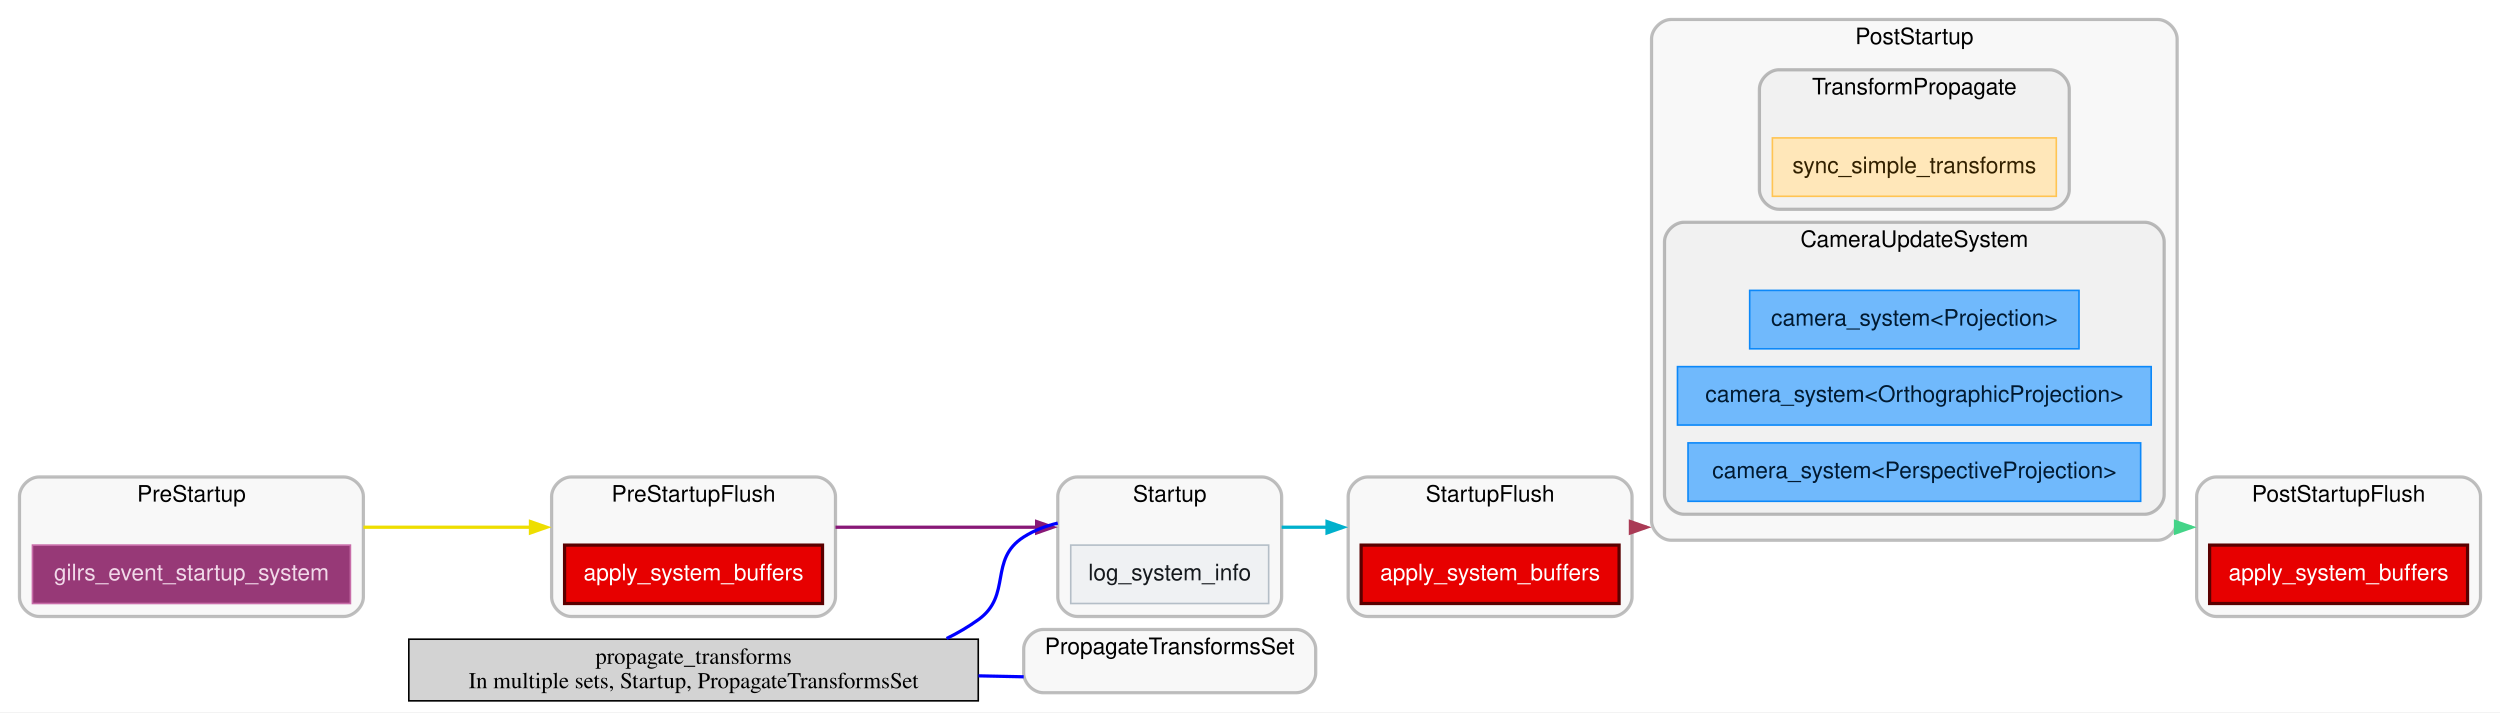
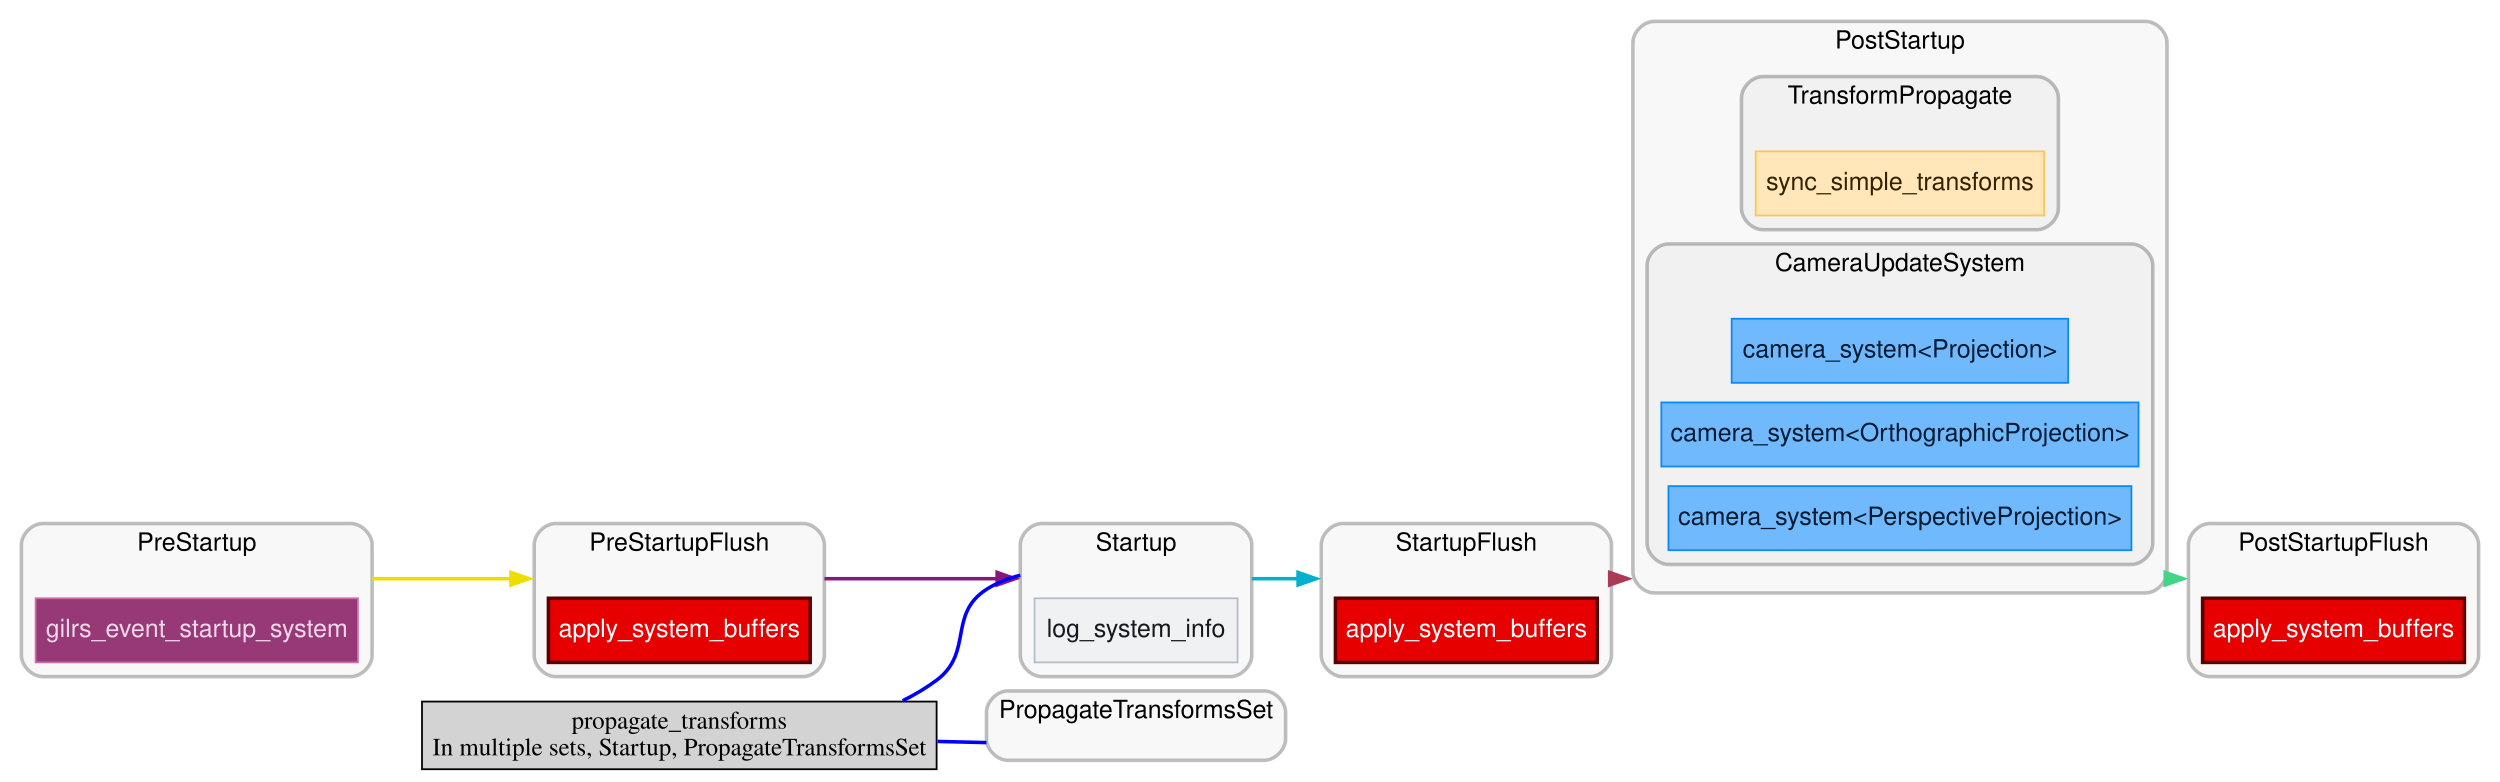
- <svg xmlns="http://www.w3.org/2000/svg" xmlns:xlink="http://www.w3.org/1999/xlink" width="1541pt" height="439pt" viewBox="0.00 0.00 1541.00 439.00">
+ <svg xmlns="http://www.w3.org/2000/svg" xmlns:xlink="http://www.w3.org/1999/xlink" width="1404pt" height="439pt" viewBox="0.00 0.00 1404.00 439.00">
  <g id="graph0" class="graph" transform="scale(1 1) rotate(0) translate(4 435)">
-     <polygon fill="white" stroke="none" points="-4,4 -4,-435 1537,-435 1537,4 -4,4" />
+     <polygon fill="white" stroke="none" points="-4,4 -4,-435 1400,-435 1400,4 -4,4" />
    <g id="clust1" class="cluster">
      <g id="a_clust1">
        <a xlink:title="Startup">
-           <path fill="#000000" fill-opacity="0.031" stroke="#000000" stroke-width="2" stroke-opacity="0.251" d="M660,-55C660,-55 774,-55 774,-55 780,-55 786,-61 786,-67 786,-67 786,-129 786,-129 786,-135 780,-141 774,-141 774,-141 660,-141 660,-141 654,-141 648,-135 648,-129 648,-129 648,-67 648,-67 648,-61 654,-55 660,-55" />
-           <text text-anchor="middle" x="717" y="-125.8" font-family="Helvetica,sans-Serif" font-size="14.00">Startup</text>
+           <path fill="#000000" fill-opacity="0.031" stroke="#000000" stroke-width="2" stroke-opacity="0.251" d="M581,-55C581,-55 687,-55 687,-55 693,-55 699,-61 699,-67 699,-67 699,-129 699,-129 699,-135 693,-141 687,-141 687,-141 581,-141 581,-141 575,-141 569,-135 569,-129 569,-129 569,-67 569,-67 569,-61 575,-55 581,-55" />
+           <text text-anchor="middle" x="634" y="-125.8" font-family="Helvetica,sans-Serif" font-size="14.00">Startup</text>
        </a>
      </g>
    </g>
    <g id="clust2" class="cluster">
      <g id="a_clust2">
        <a xlink:title="PreStartupFlush">
-           <path fill="#000000" fill-opacity="0.031" stroke="#000000" stroke-width="2" stroke-opacity="0.251" d="M348,-55C348,-55 499,-55 499,-55 505,-55 511,-61 511,-67 511,-67 511,-129 511,-129 511,-135 505,-141 499,-141 499,-141 348,-141 348,-141 342,-141 336,-135 336,-129 336,-129 336,-67 336,-67 336,-61 342,-55 348,-55" />
-           <text text-anchor="middle" x="423.5" y="-125.8" font-family="Helvetica,sans-Serif" font-size="14.00">PreStartupFlush</text>
+           <path fill="#000000" fill-opacity="0.031" stroke="#000000" stroke-width="2" stroke-opacity="0.251" d="M308,-55C308,-55 447,-55 447,-55 453,-55 459,-61 459,-67 459,-67 459,-129 459,-129 459,-135 453,-141 447,-141 447,-141 308,-141 308,-141 302,-141 296,-135 296,-129 296,-129 296,-67 296,-67 296,-61 302,-55 308,-55" />
+           <text text-anchor="middle" x="377.5" y="-125.8" font-family="Helvetica,sans-Serif" font-size="14.00">PreStartupFlush</text>
        </a>
      </g>
    </g>
    <g id="clust3" class="cluster">
      <g id="a_clust3">
        <a xlink:title="StartupFlush">
-           <path fill="#000000" fill-opacity="0.031" stroke="#000000" stroke-width="2" stroke-opacity="0.251" d="M839,-55C839,-55 990,-55 990,-55 996,-55 1002,-61 1002,-67 1002,-67 1002,-129 1002,-129 1002,-135 996,-141 990,-141 990,-141 839,-141 839,-141 833,-141 827,-135 827,-129 827,-129 827,-67 827,-67 827,-61 833,-55 839,-55" />
-           <text text-anchor="middle" x="914.5" y="-125.8" font-family="Helvetica,sans-Serif" font-size="14.00">StartupFlush</text>
+           <path fill="#000000" fill-opacity="0.031" stroke="#000000" stroke-width="2" stroke-opacity="0.251" d="M750,-55C750,-55 889,-55 889,-55 895,-55 901,-61 901,-67 901,-67 901,-129 901,-129 901,-135 895,-141 889,-141 889,-141 750,-141 750,-141 744,-141 738,-135 738,-129 738,-129 738,-67 738,-67 738,-61 744,-55 750,-55" />
+           <text text-anchor="middle" x="819.5" y="-125.8" font-family="Helvetica,sans-Serif" font-size="14.00">StartupFlush</text>
        </a>
      </g>
    </g>
    <g id="clust4" class="cluster">
      <g id="a_clust4">
        <a xlink:title="PostStartupFlush">
-           <path fill="#000000" fill-opacity="0.031" stroke="#000000" stroke-width="2" stroke-opacity="0.251" d="M1362,-55C1362,-55 1513,-55 1513,-55 1519,-55 1525,-61 1525,-67 1525,-67 1525,-129 1525,-129 1525,-135 1519,-141 1513,-141 1513,-141 1362,-141 1362,-141 1356,-141 1350,-135 1350,-129 1350,-129 1350,-67 1350,-67 1350,-61 1356,-55 1362,-55" />
-           <text text-anchor="middle" x="1437.5" y="-125.8" font-family="Helvetica,sans-Serif" font-size="14.00">PostStartupFlush</text>
+           <path fill="#000000" fill-opacity="0.031" stroke="#000000" stroke-width="2" stroke-opacity="0.251" d="M1237,-55C1237,-55 1376,-55 1376,-55 1382,-55 1388,-61 1388,-67 1388,-67 1388,-129 1388,-129 1388,-135 1382,-141 1376,-141 1376,-141 1237,-141 1237,-141 1231,-141 1225,-135 1225,-129 1225,-129 1225,-67 1225,-67 1225,-61 1231,-55 1237,-55" />
+           <text text-anchor="middle" x="1306.5" y="-125.8" font-family="Helvetica,sans-Serif" font-size="14.00">PostStartupFlush</text>
        </a>
      </g>
    </g>
    <g id="clust5" class="cluster">
      <g id="a_clust5">
        <a xlink:title="PreStartup">
-           <path fill="#000000" fill-opacity="0.031" stroke="#000000" stroke-width="2" stroke-opacity="0.251" d="M20,-55C20,-55 208,-55 208,-55 214,-55 220,-61 220,-67 220,-67 220,-129 220,-129 220,-135 214,-141 208,-141 208,-141 20,-141 20,-141 14,-141 8,-135 8,-129 8,-129 8,-67 8,-67 8,-61 14,-55 20,-55" />
-           <text text-anchor="middle" x="114" y="-125.8" font-family="Helvetica,sans-Serif" font-size="14.00">PreStartup</text>
+           <path fill="#000000" fill-opacity="0.031" stroke="#000000" stroke-width="2" stroke-opacity="0.251" d="M20,-55C20,-55 193,-55 193,-55 199,-55 205,-61 205,-67 205,-67 205,-129 205,-129 205,-135 199,-141 193,-141 193,-141 20,-141 20,-141 14,-141 8,-135 8,-129 8,-129 8,-67 8,-67 8,-61 14,-55 20,-55" />
+           <text text-anchor="middle" x="106.5" y="-125.8" font-family="Helvetica,sans-Serif" font-size="14.00">PreStartup</text>
        </a>
      </g>
    </g>
    <g id="clust6" class="cluster">
      <g id="a_clust6">
        <a xlink:title="PostStartup">
-           <path fill="#000000" fill-opacity="0.031" stroke="#000000" stroke-width="2" stroke-opacity="0.251" d="M1026,-102C1026,-102 1326,-102 1326,-102 1332,-102 1338,-108 1338,-114 1338,-114 1338,-411 1338,-411 1338,-417 1332,-423 1326,-423 1326,-423 1026,-423 1026,-423 1020,-423 1014,-417 1014,-411 1014,-411 1014,-114 1014,-114 1014,-108 1020,-102 1026,-102" />
-           <text text-anchor="middle" x="1176" y="-407.8" font-family="Helvetica,sans-Serif" font-size="14.00">PostStartup</text>
+           <path fill="#000000" fill-opacity="0.031" stroke="#000000" stroke-width="2" stroke-opacity="0.251" d="M925,-102C925,-102 1201,-102 1201,-102 1207,-102 1213,-108 1213,-114 1213,-114 1213,-411 1213,-411 1213,-417 1207,-423 1201,-423 1201,-423 925,-423 925,-423 919,-423 913,-417 913,-411 913,-411 913,-114 913,-114 913,-108 919,-102 925,-102" />
+           <text text-anchor="middle" x="1063" y="-407.8" font-family="Helvetica,sans-Serif" font-size="14.00">PostStartup</text>
        </a>
      </g>
    </g>
    <g id="clust7" class="cluster">
      <g id="a_clust7">
        <a xlink:title="TransformPropagate">
-           <path fill="#000000" fill-opacity="0.031" stroke="#000000" stroke-width="2" stroke-opacity="0.251" d="M1092.5,-306C1092.5,-306 1259.5,-306 1259.5,-306 1265.5,-306 1271.5,-312 1271.5,-318 1271.5,-318 1271.5,-380 1271.5,-380 1271.5,-386 1265.5,-392 1259.5,-392 1259.5,-392 1092.5,-392 1092.5,-392 1086.5,-392 1080.5,-386 1080.5,-380 1080.5,-380 1080.5,-318 1080.5,-318 1080.5,-312 1086.5,-306 1092.5,-306" />
-           <text text-anchor="middle" x="1176" y="-376.8" font-family="Helvetica,sans-Serif" font-size="14.00">TransformPropagate</text>
+           <path fill="#000000" fill-opacity="0.031" stroke="#000000" stroke-width="2" stroke-opacity="0.251" d="M986,-306C986,-306 1140,-306 1140,-306 1146,-306 1152,-312 1152,-318 1152,-318 1152,-380 1152,-380 1152,-386 1146,-392 1140,-392 1140,-392 986,-392 986,-392 980,-392 974,-386 974,-380 974,-380 974,-318 974,-318 974,-312 980,-306 986,-306" />
+           <text text-anchor="middle" x="1063" y="-376.8" font-family="Helvetica,sans-Serif" font-size="14.00">TransformPropagate</text>
        </a>
      </g>
    </g>
    <g id="clust8" class="cluster">
      <g id="a_clust8">
        <a xlink:title="CameraUpdateSystem">
-           <path fill="#000000" fill-opacity="0.031" stroke="#000000" stroke-width="2" stroke-opacity="0.251" d="M1034,-118C1034,-118 1318,-118 1318,-118 1324,-118 1330,-124 1330,-130 1330,-130 1330,-286 1330,-286 1330,-292 1324,-298 1318,-298 1318,-298 1034,-298 1034,-298 1028,-298 1022,-292 1022,-286 1022,-286 1022,-130 1022,-130 1022,-124 1028,-118 1034,-118" />
-           <text text-anchor="middle" x="1176" y="-282.8" font-family="Helvetica,sans-Serif" font-size="14.00">CameraUpdateSystem</text>
+           <path fill="#000000" fill-opacity="0.031" stroke="#000000" stroke-width="2" stroke-opacity="0.251" d="M933,-118C933,-118 1193,-118 1193,-118 1199,-118 1205,-124 1205,-130 1205,-130 1205,-286 1205,-286 1205,-292 1199,-298 1193,-298 1193,-298 933,-298 933,-298 927,-298 921,-292 921,-286 921,-286 921,-130 921,-130 921,-124 927,-118 933,-118" />
+           <text text-anchor="middle" x="1063" y="-282.8" font-family="Helvetica,sans-Serif" font-size="14.00">CameraUpdateSystem</text>
        </a>
      </g>
    </g>
    <g id="clust9" class="cluster">
      <g id="a_clust9">
        <a xlink:title="PropagateTransformsSet">
-           <path fill="#000000" fill-opacity="0.031" stroke="#000000" stroke-width="2" stroke-opacity="0.251" d="M639,-8C639,-8 795,-8 795,-8 801,-8 807,-14 807,-20 807,-20 807,-35 807,-35 807,-41 801,-47 795,-47 795,-47 639,-47 639,-47 633,-47 627,-41 627,-35 627,-35 627,-20 627,-20 627,-14 633,-8 639,-8" />
-           <text text-anchor="middle" x="717" y="-31.8" font-family="Helvetica,sans-Serif" font-size="14.00">PropagateTransformsSet</text>
+           <path fill="#000000" fill-opacity="0.031" stroke="#000000" stroke-width="2" stroke-opacity="0.251" d="M562,-8C562,-8 706,-8 706,-8 712,-8 718,-14 718,-20 718,-20 718,-35 718,-35 718,-41 712,-47 706,-47 706,-47 562,-47 562,-47 556,-47 550,-41 550,-35 550,-35 550,-20 550,-20 550,-14 556,-8 562,-8" />
+           <text text-anchor="middle" x="634" y="-31.8" font-family="Helvetica,sans-Serif" font-size="14.00">PropagateTransformsSet</text>
        </a>
      </g>
    </g>
    <g id="edge5" class="edge">
      <g id="a_edge5">
        <a xlink:title="Startup → StartupFlush">
-           <path fill="none" stroke="#00b0cc" stroke-width="2" d="M786,-110C795.12,-110 804.62,-110 814.15,-110" />
-           <polygon fill="#00b0cc" stroke="#00b0cc" stroke-width="2" points="813.98,-113.5 823.98,-110 813.98,-106.5 813.98,-113.5" />
+           <path fill="none" stroke="#00b0cc" stroke-width="2" d="M699,-110C707.44,-110 716.23,-110 725.03,-110" />
+           <polygon fill="#00b0cc" stroke="#00b0cc" stroke-width="2" points="725,-113.5 735,-110 725,-106.5 725,-113.5" />
        </a>
      </g>
    </g>
    <g id="node2" class="node">
      <g id="a_node2">
        <a xlink:title="bevy_diagnostic::system_information_diagnostics_plugin::internal::log_system_info">
-           <polygon fill="#eff1f3" stroke="#b4bec7" points="778,-99 656,-99 656,-63 778,-63 778,-99" />
-           <text text-anchor="middle" x="717" y="-77.3" font-family="Helvetica,sans-Serif" font-size="14.00" fill="#15191d">log_system_info</text>
+           <polygon fill="#eff1f3" stroke="#b4bec7" points="691,-99 577,-99 577,-63 691,-63 691,-99" />
+           <text text-anchor="middle" x="634" y="-77.3" font-family="Helvetica,sans-Serif" font-size="14.00" fill="#15191d">log_system_info</text>
        </a>
      </g>
    </g>
    <g id="edge4" class="edge">
      <g id="a_edge4">
        <a xlink:title="PreStartupFlush → Startup">
-           <path fill="none" stroke="#881877" stroke-width="2" d="M511,-110C550.32,-110 596.58,-110 635.19,-110" />
-           <polygon fill="#881877" stroke="#881877" stroke-width="2" points="634.97,-113.5 644.97,-110 634.97,-106.5 634.97,-113.5" />
+           <path fill="none" stroke="#881877" stroke-width="2" d="M459,-110C490.16,-110 525.67,-110 556.45,-110" />
+           <polygon fill="#881877" stroke="#881877" stroke-width="2" points="556,-113.5 566,-110 556,-106.5 556,-113.5" />
        </a>
      </g>
    </g>
    <g id="node4" class="node">
      <g id="a_node4">
        <a xlink:title="bevy_ecs::schedule::executor::apply_system_buffers">
-           <polygon fill="#e70000" stroke="#5a0000" stroke-width="2" points="503,-99 344,-99 344,-63 503,-63 503,-99" />
-           <text text-anchor="middle" x="423.5" y="-77.3" font-family="Helvetica,sans-Serif" font-size="14.00" fill="#ffffff">apply_system_buffers</text>
+           <polygon fill="#e70000" stroke="#5a0000" stroke-width="2" points="451,-99 304,-99 304,-63 451,-63 451,-99" />
+           <text text-anchor="middle" x="377.5" y="-77.3" font-family="Helvetica,sans-Serif" font-size="14.00" fill="#ffffff">apply_system_buffers</text>
        </a>
      </g>
    </g>
    <g id="edge6" class="edge">
      <g id="a_edge6">
        <a xlink:title="StartupFlush → PostStartup">
-           <path fill="none" stroke="#aa3a55" stroke-width="2" d="M1002,-110C1005,-110 1008,-110 1011,-110" />
-           <polygon fill="#aa3a55" stroke="#aa3a55" stroke-width="2" points="1000.98,-113.5 1010.98,-110 1000.98,-106.5 1000.98,-113.5" />
+           <path fill="none" stroke="#aa3a55" stroke-width="2" d="M901,-110C904,-110 907,-110 910,-110" />
+           <polygon fill="#aa3a55" stroke="#aa3a55" stroke-width="2" points="900,-113.5 910,-110 900,-106.5 900,-113.5" />
        </a>
      </g>
    </g>
    <g id="node6" class="node">
      <g id="a_node6">
        <a xlink:title="bevy_ecs::schedule::executor::apply_system_buffers">
-           <polygon fill="#e70000" stroke="#5a0000" stroke-width="2" points="994,-99 835,-99 835,-63 994,-63 994,-99" />
-           <text text-anchor="middle" x="914.5" y="-77.3" font-family="Helvetica,sans-Serif" font-size="14.00" fill="#ffffff">apply_system_buffers</text>
+           <polygon fill="#e70000" stroke="#5a0000" stroke-width="2" points="893,-99 746,-99 746,-63 893,-63 893,-99" />
+           <text text-anchor="middle" x="819.5" y="-77.3" font-family="Helvetica,sans-Serif" font-size="14.00" fill="#ffffff">apply_system_buffers</text>
        </a>
      </g>
    </g>
    <g id="node8" class="node">
      <g id="a_node8">
        <a xlink:title="bevy_ecs::schedule::executor::apply_system_buffers">
-           <polygon fill="#e70000" stroke="#5a0000" stroke-width="2" points="1517,-99 1358,-99 1358,-63 1517,-63 1517,-99" />
-           <text text-anchor="middle" x="1437.5" y="-77.3" font-family="Helvetica,sans-Serif" font-size="14.00" fill="#ffffff">apply_system_buffers</text>
+           <polygon fill="#e70000" stroke="#5a0000" stroke-width="2" points="1380,-99 1233,-99 1233,-63 1380,-63 1380,-99" />
+           <text text-anchor="middle" x="1306.5" y="-77.3" font-family="Helvetica,sans-Serif" font-size="14.00" fill="#ffffff">apply_system_buffers</text>
        </a>
      </g>
    </g>
    <g id="edge3" class="edge">
      <g id="a_edge3">
        <a xlink:title="PreStartup → PreStartupFlush">
-           <path fill="none" stroke="#eede00" stroke-width="2" d="M220,-110C253.37,-110 290.17,-110 323.13,-110" />
-           <polygon fill="#eede00" stroke="#eede00" stroke-width="2" points="322.98,-113.5 332.98,-110 322.97,-106.5 322.98,-113.5" />
+           <path fill="none" stroke="#eede00" stroke-width="2" d="M205,-110C230.56,-110 258.06,-110 283.39,-110" />
+           <polygon fill="#eede00" stroke="#eede00" stroke-width="2" points="283,-113.5 293,-110 283,-106.5 283,-113.5" />
        </a>
      </g>
    </g>
    <g id="node10" class="node">
      <g id="a_node10">
        <a xlink:title="bevy_gilrs::gilrs_system::gilrs_event_startup_system">
-           <polygon fill="#973977" stroke="#c86da9" points="212,-99 16,-99 16,-63 212,-63 212,-99" />
-           <text text-anchor="middle" x="114" y="-77.3" font-family="Helvetica,sans-Serif" font-size="14.00" fill="#f1d9e9">gilrs_event_startup_system</text>
+           <polygon fill="#973977" stroke="#c86da9" points="197,-99 16,-99 16,-63 197,-63 197,-99" />
+           <text text-anchor="middle" x="106.5" y="-77.3" font-family="Helvetica,sans-Serif" font-size="14.00" fill="#f1d9e9">gilrs_event_startup_system</text>
        </a>
      </g>
    </g>
    <g id="edge7" class="edge">
      <g id="a_edge7">
        <a xlink:title="PostStartup → PostStartupFlush">
-           <path fill="none" stroke="#44d488" stroke-width="2" d="M1338,-110C1341,-110 1344,-110 1347,-110" />
-           <polygon fill="#44d488" stroke="#44d488" stroke-width="2" points="1336.98,-113.5 1346.98,-110 1336.98,-106.5 1336.98,-113.5" />
+           <path fill="none" stroke="#44d488" stroke-width="2" d="M1213,-110C1216,-110 1219,-110 1222,-110" />
+           <polygon fill="#44d488" stroke="#44d488" stroke-width="2" points="1212,-113.5 1222,-110 1212,-106.5 1212,-113.5" />
        </a>
      </g>
    </g>
    <g id="node13" class="node">
      <g id="a_node13">
        <a xlink:title="bevy_transform::systems::sync_simple_transforms">
-           <polygon fill="#ffe7b9" stroke="#ffc453" points="1263.5,-350 1088.5,-350 1088.5,-314 1263.5,-314 1263.5,-350" />
-           <text text-anchor="middle" x="1176" y="-328.3" font-family="Helvetica,sans-Serif" font-size="14.00" fill="#322100">sync_simple_transforms</text>
+           <polygon fill="#ffe7b9" stroke="#ffc453" points="1144,-350 982,-350 982,-314 1144,-314 1144,-350" />
+           <text text-anchor="middle" x="1063" y="-328.3" font-family="Helvetica,sans-Serif" font-size="14.00" fill="#322100">sync_simple_transforms</text>
        </a>
      </g>
    </g>
    <g id="node15" class="node">
      <g id="a_node15">
        <a xlink:title="bevy_render::camera::camera::camera_system&lt;bevy_render::camera::projection::Projection&gt;">
-           <polygon fill="#70b9fc" stroke="#0c88f9" points="1277.5,-256 1074.5,-256 1074.5,-220 1277.5,-220 1277.5,-256" />
-           <text text-anchor="middle" x="1176" y="-234.3" font-family="Helvetica,sans-Serif" font-size="14.00" fill="#011a31">camera_system&lt;Projection&gt;</text>
+           <polygon fill="#70b9fc" stroke="#0c88f9" points="1157.5,-256 968.5,-256 968.5,-220 1157.5,-220 1157.5,-256" />
+           <text text-anchor="middle" x="1063" y="-234.3" font-family="Helvetica,sans-Serif" font-size="14.00" fill="#011a31">camera_system&lt;Projection&gt;</text>
        </a>
      </g>
    </g>
    <g id="node16" class="node">
      <g id="a_node16">
        <a xlink:title="bevy_render::camera::camera::camera_system&lt;bevy_render::camera::projection::OrthographicProjection&gt;">
-           <polygon fill="#70b9fc" stroke="#0c88f9" points="1322,-209 1030,-209 1030,-173 1322,-173 1322,-209" />
-           <text text-anchor="middle" x="1176" y="-187.3" font-family="Helvetica,sans-Serif" font-size="14.00" fill="#011a31">camera_system&lt;OrthographicProjection&gt;</text>
+           <polygon fill="#70b9fc" stroke="#0c88f9" points="1197,-209 929,-209 929,-173 1197,-173 1197,-209" />
+           <text text-anchor="middle" x="1063" y="-187.3" font-family="Helvetica,sans-Serif" font-size="14.00" fill="#011a31">camera_system&lt;OrthographicProjection&gt;</text>
        </a>
      </g>
    </g>
    <g id="node17" class="node">
      <g id="a_node17">
        <a xlink:title="bevy_render::camera::camera::camera_system&lt;bevy_render::camera::projection::PerspectiveProjection&gt;">
-           <polygon fill="#70b9fc" stroke="#0c88f9" points="1315.5,-162 1036.5,-162 1036.5,-126 1315.5,-126 1315.5,-162" />
-           <text text-anchor="middle" x="1176" y="-140.3" font-family="Helvetica,sans-Serif" font-size="14.00" fill="#011a31">camera_system&lt;PerspectiveProjection&gt;</text>
+           <polygon fill="#70b9fc" stroke="#0c88f9" points="1193,-162 933,-162 933,-126 1193,-126 1193,-162" />
+           <text text-anchor="middle" x="1063" y="-140.3" font-family="Helvetica,sans-Serif" font-size="14.00" fill="#011a31">camera_system&lt;PerspectiveProjection&gt;</text>
        </a>
      </g>
    </g>
    <g id="node19" class="node">
      <g id="a_node19">
        <a xlink:title="bevy_transform::systems::propagate_transforms">
-           <polygon fill="lightgrey" stroke="black" points="599,-41 248,-41 248,-3 599,-3 599,-41" />
-           <text text-anchor="middle" x="423.5" y="-25.8" font-family="Times,serif" font-size="14.00">propagate_transforms</text>
-           <text text-anchor="middle" x="423.5" y="-10.8" font-family="Times,serif" font-size="14.00">In multiple sets, Startup, PropagateTransformsSet</text>
+           <polygon fill="lightgrey" stroke="black" points="522,-41 233,-41 233,-3 522,-3 522,-41" />
+           <text text-anchor="middle" x="377.5" y="-25.8" font-family="Times,serif" font-size="14.00">propagate_transforms</text>
+           <text text-anchor="middle" x="377.5" y="-10.8" font-family="Times,serif" font-size="14.00">In multiple sets, Startup, PropagateTransformsSet</text>
        </a>
      </g>
    </g>
    <g id="edge1" class="edge">
-       <path fill="none" stroke="blue" stroke-width="2" d="M579.48,-41.42C586.32,-44.77 592.87,-48.61 599,-53 620.01,-68.07 605.2,-90.09 627,-104 633.37,-108.07 640.56,-110.8 648,-112.56" />
+       <path fill="none" stroke="blue" stroke-width="2" d="M502.92,-41.47C509.65,-44.77 516.07,-48.58 522,-53 542.73,-68.46 528.24,-90.04 550,-104 555.77,-107.71 562.26,-110.24 569,-111.92" />
    </g>
    <g id="edge2" class="edge">
-       <path fill="none" stroke="blue" stroke-width="2" d="M599.12,-18.41C608.64,-18.21 617.99,-18.02 627,-17.83" />
+       <path fill="none" stroke="blue" stroke-width="2" d="M522.48,-18.61C531.85,-18.38 541.09,-18.17 550,-17.96" />
    </g>
  </g>
</svg>
